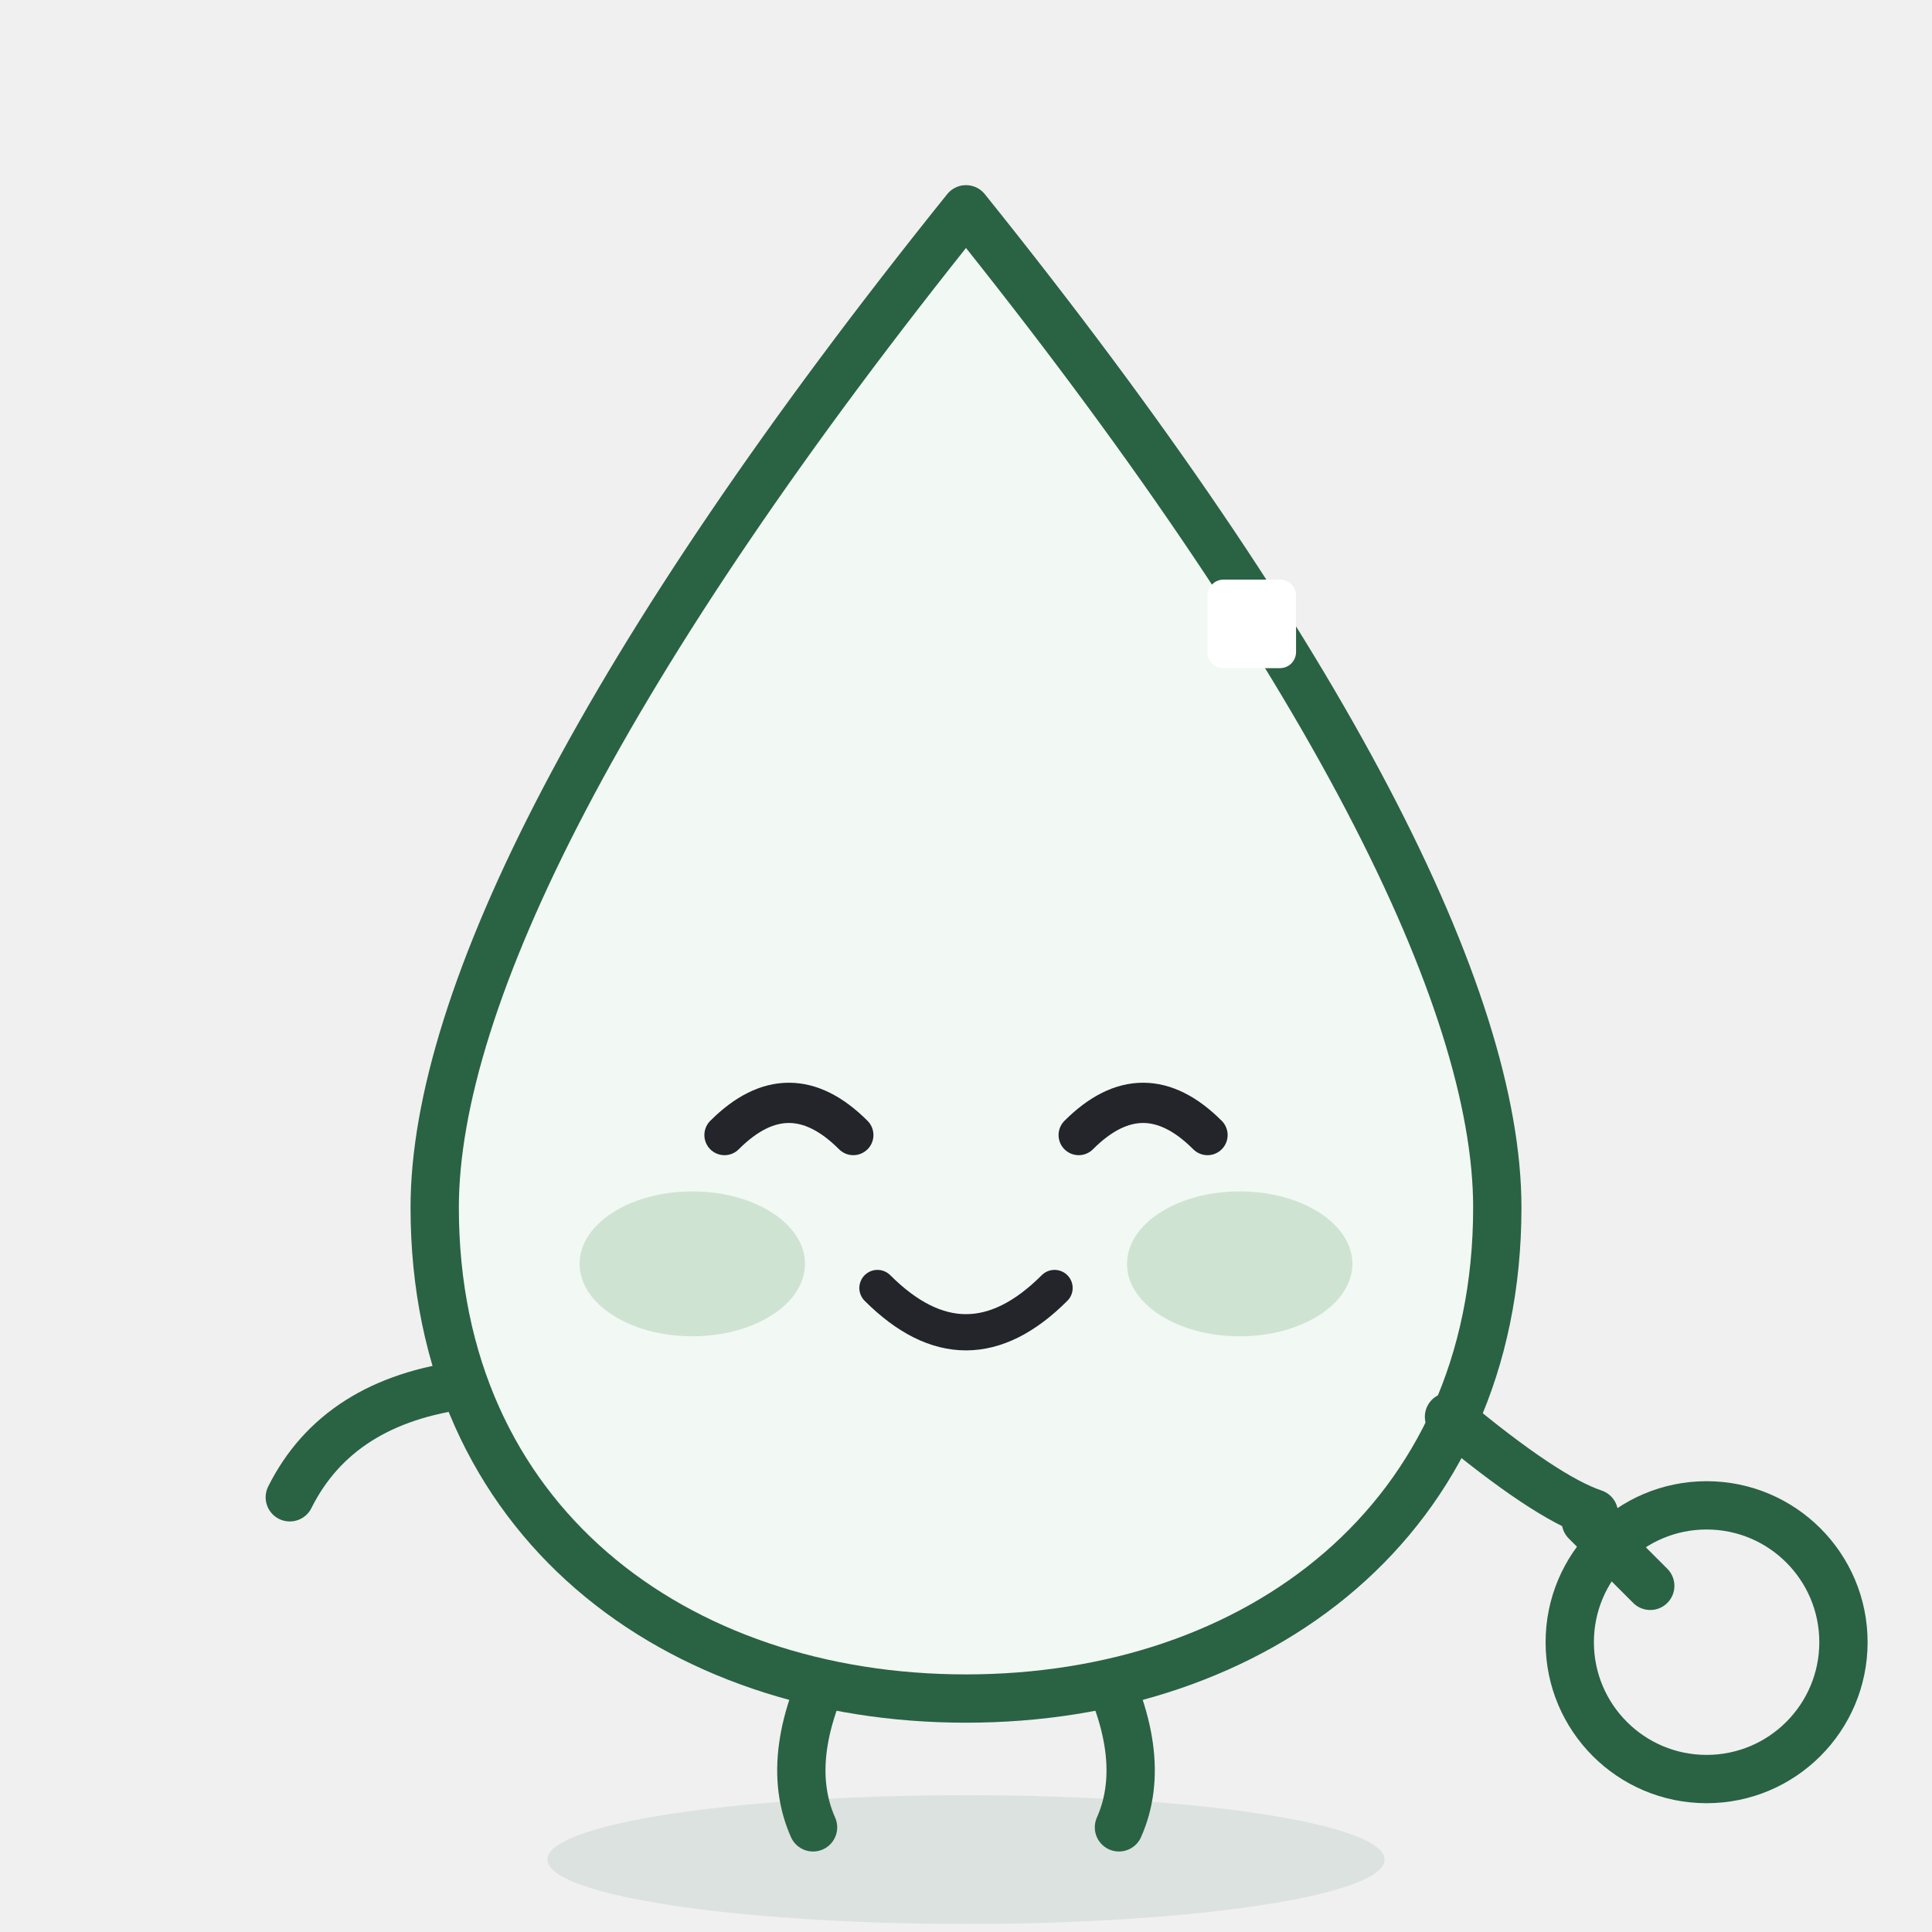
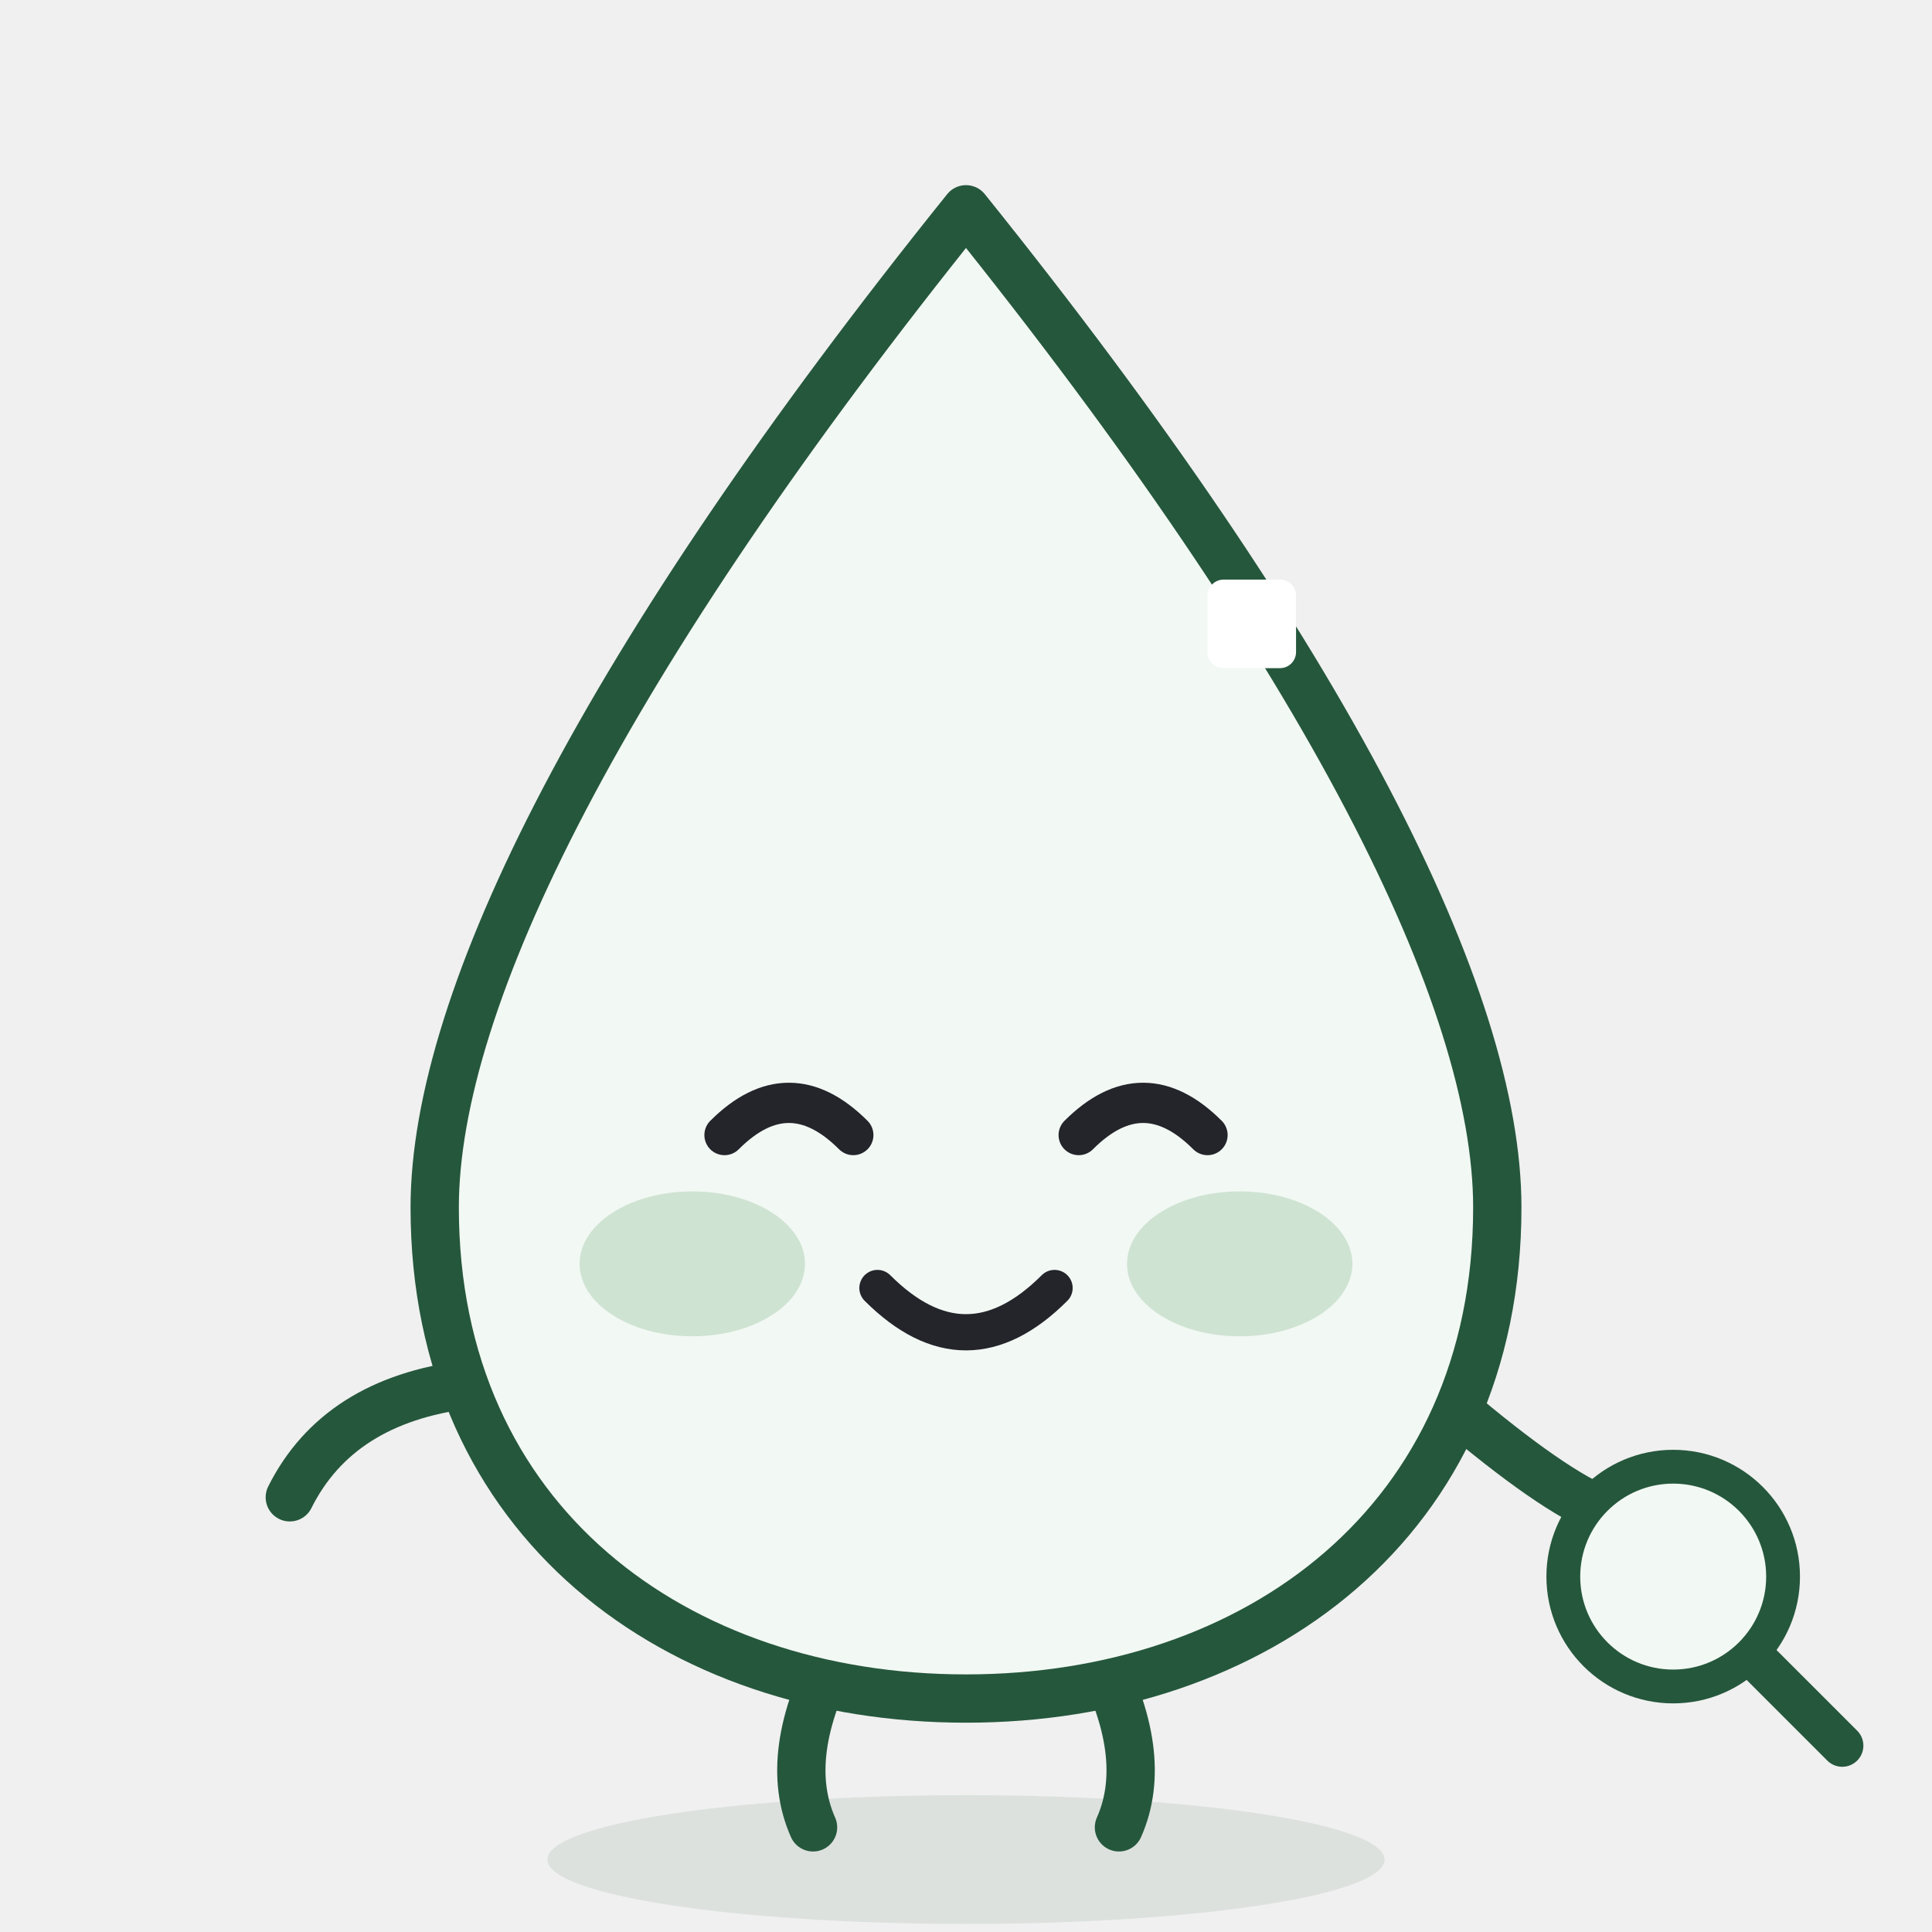
<svg xmlns="http://www.w3.org/2000/svg" viewBox="0 0 240 240" role="img" aria-label="マスコットキャラクター クラミンちゃん(リサーチポーズ)">
-   <ellipse cx="120" cy="231" rx="52" ry="8" fill="#2a6244" opacity="0.10" />
-   <path d="M104 205 q-7 13 -3 22" stroke="#2a6244" stroke-width="6" fill="none" stroke-linecap="round" />
-   <path d="M136 205 q7 13 3 22" stroke="#2a6244" stroke-width="6" fill="none" stroke-linecap="round" />
-   <path d="M58 172 q-16 2 -22 14" stroke="#2a6244" stroke-width="6" fill="none" stroke-linecap="round" />
-   <path d="M120 26 C 165 82, 186 124, 186 150 C 186 189, 156 211, 120 211 C 84 211, 54 189, 54 150 C 54 124, 75 82, 120 26 Z" fill="#f2f8f3" stroke="#2a6244" stroke-width="6" stroke-linejoin="round" />
+   <ellipse cx="120" cy="231" rx="52" ry="8" fill="#25573c" opacity="0.10" />
+   <path d="M104 205 q-7 13 -3 22" stroke="#25573c" stroke-width="6" fill="none" stroke-linecap="round" />
+   <path d="M136 205 q7 13 3 22" stroke="#25573c" stroke-width="6" fill="none" stroke-linecap="round" />
+   <path d="M58 172 q-16 2 -22 14" stroke="#25573c" stroke-width="6" fill="none" stroke-linecap="round" />
+   <path d="M182 176 q12 10 18 12" stroke="#25573c" stroke-width="6" fill="none" stroke-linecap="round" />
+   <path d="M120 26 C 165 82, 186 124, 186 150 C 186 189, 156 211, 120 211 C 84 211, 54 189, 54 150 C 54 124, 75 82, 120 26 Z" fill="#f2f8f3" stroke="#25573c" stroke-width="6" stroke-linejoin="round" />
  <rect x="150" y="72" width="11" height="11" rx="2" fill="#ffffff" />
  <ellipse cx="86" cy="157" rx="14" ry="9" fill="#cfe3d3" />
  <ellipse cx="154" cy="157" rx="14" ry="9" fill="#cfe3d3" />
  <path d="M90 141 Q98 133 106 141" stroke="#24242b" stroke-width="5" fill="none" stroke-linecap="round" />
  <path d="M134 141 Q142 133 150 141" stroke="#24242b" stroke-width="5" fill="none" stroke-linecap="round" />
  <path d="M109 160 Q120 171 131 160" stroke="#24242b" stroke-width="4.5" fill="none" stroke-linecap="round" />
-   <path d="M180 176 q12 10 18 12" stroke="#2a6244" stroke-width="6" fill="none" stroke-linecap="round" />
-   <line x1="197" y1="189" x2="205" y2="197" stroke="#2a6244" stroke-width="6" stroke-linecap="round" />
-   <circle cx="212" cy="204" r="17" fill="none" stroke="#2a6244" stroke-width="6" />
+   <g transform="translate(190 178) scale(1.05)">
+     <circle cx="17" cy="17" r="13" fill="#f2f8f3" stroke="#25573c" stroke-width="4" />
+     <path d="M27 27 L37 37" stroke="#25573c" stroke-width="5" stroke-linecap="round" />
+   </g>
</svg>
